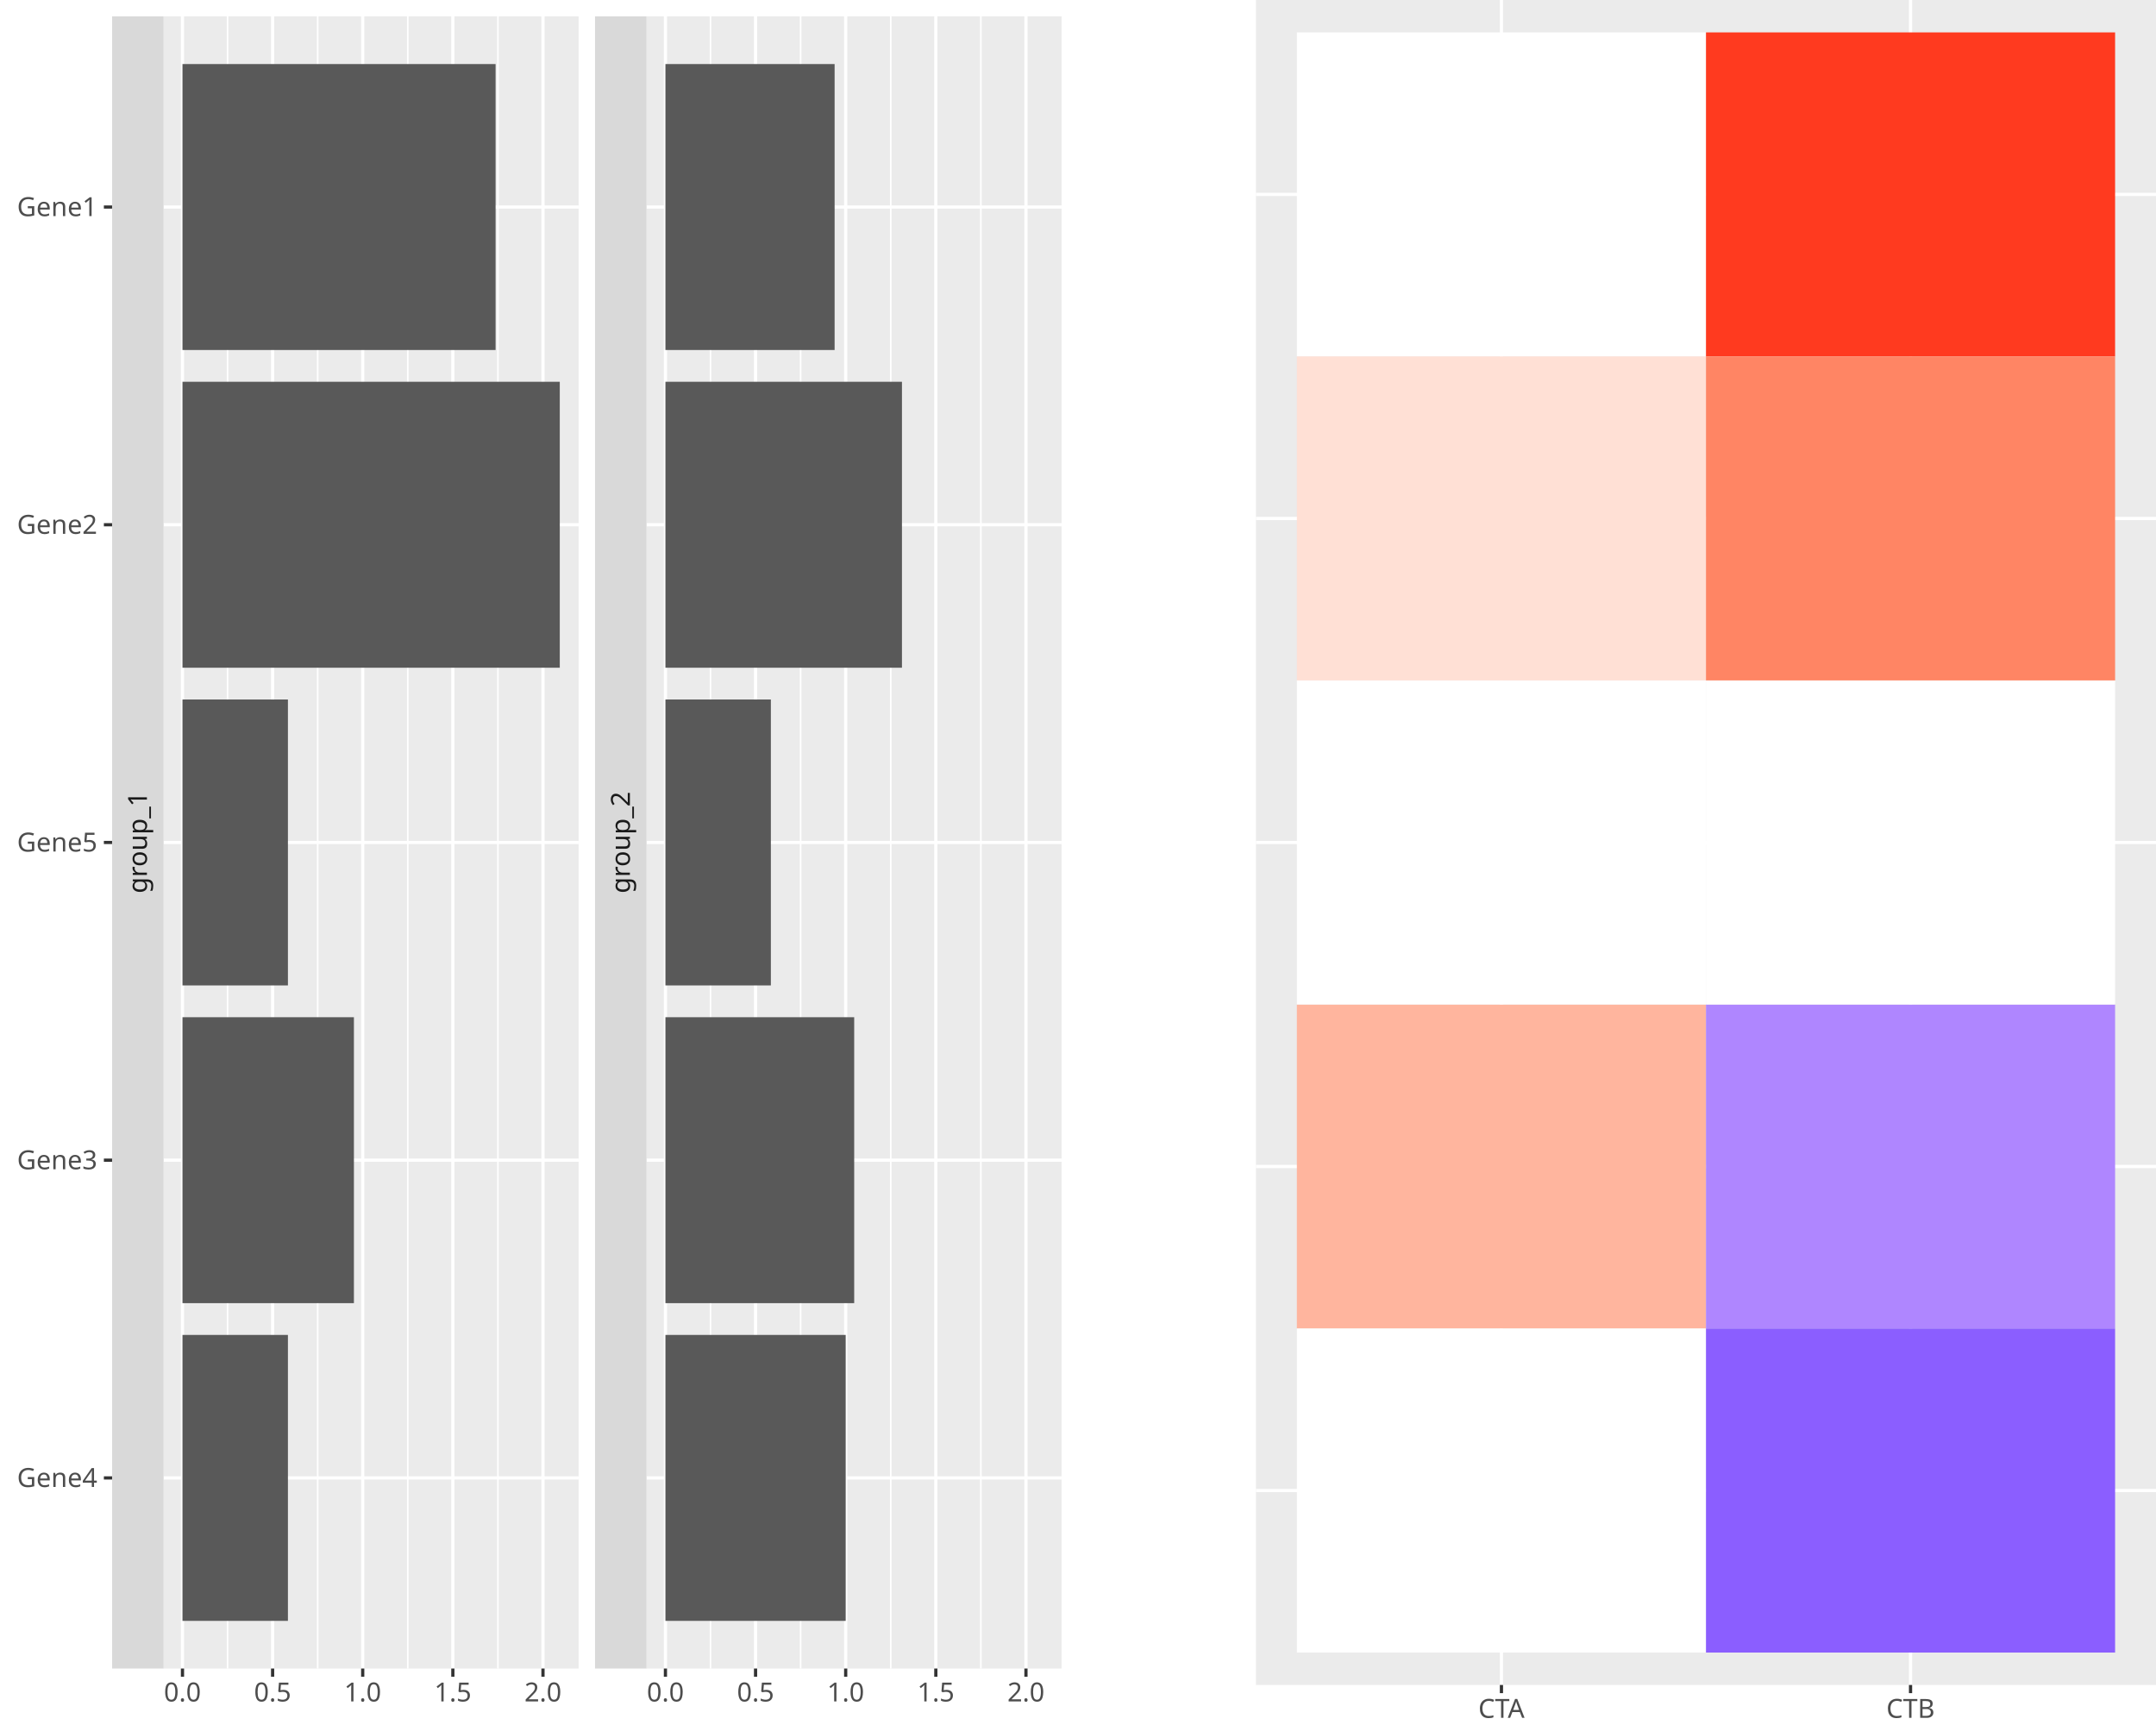
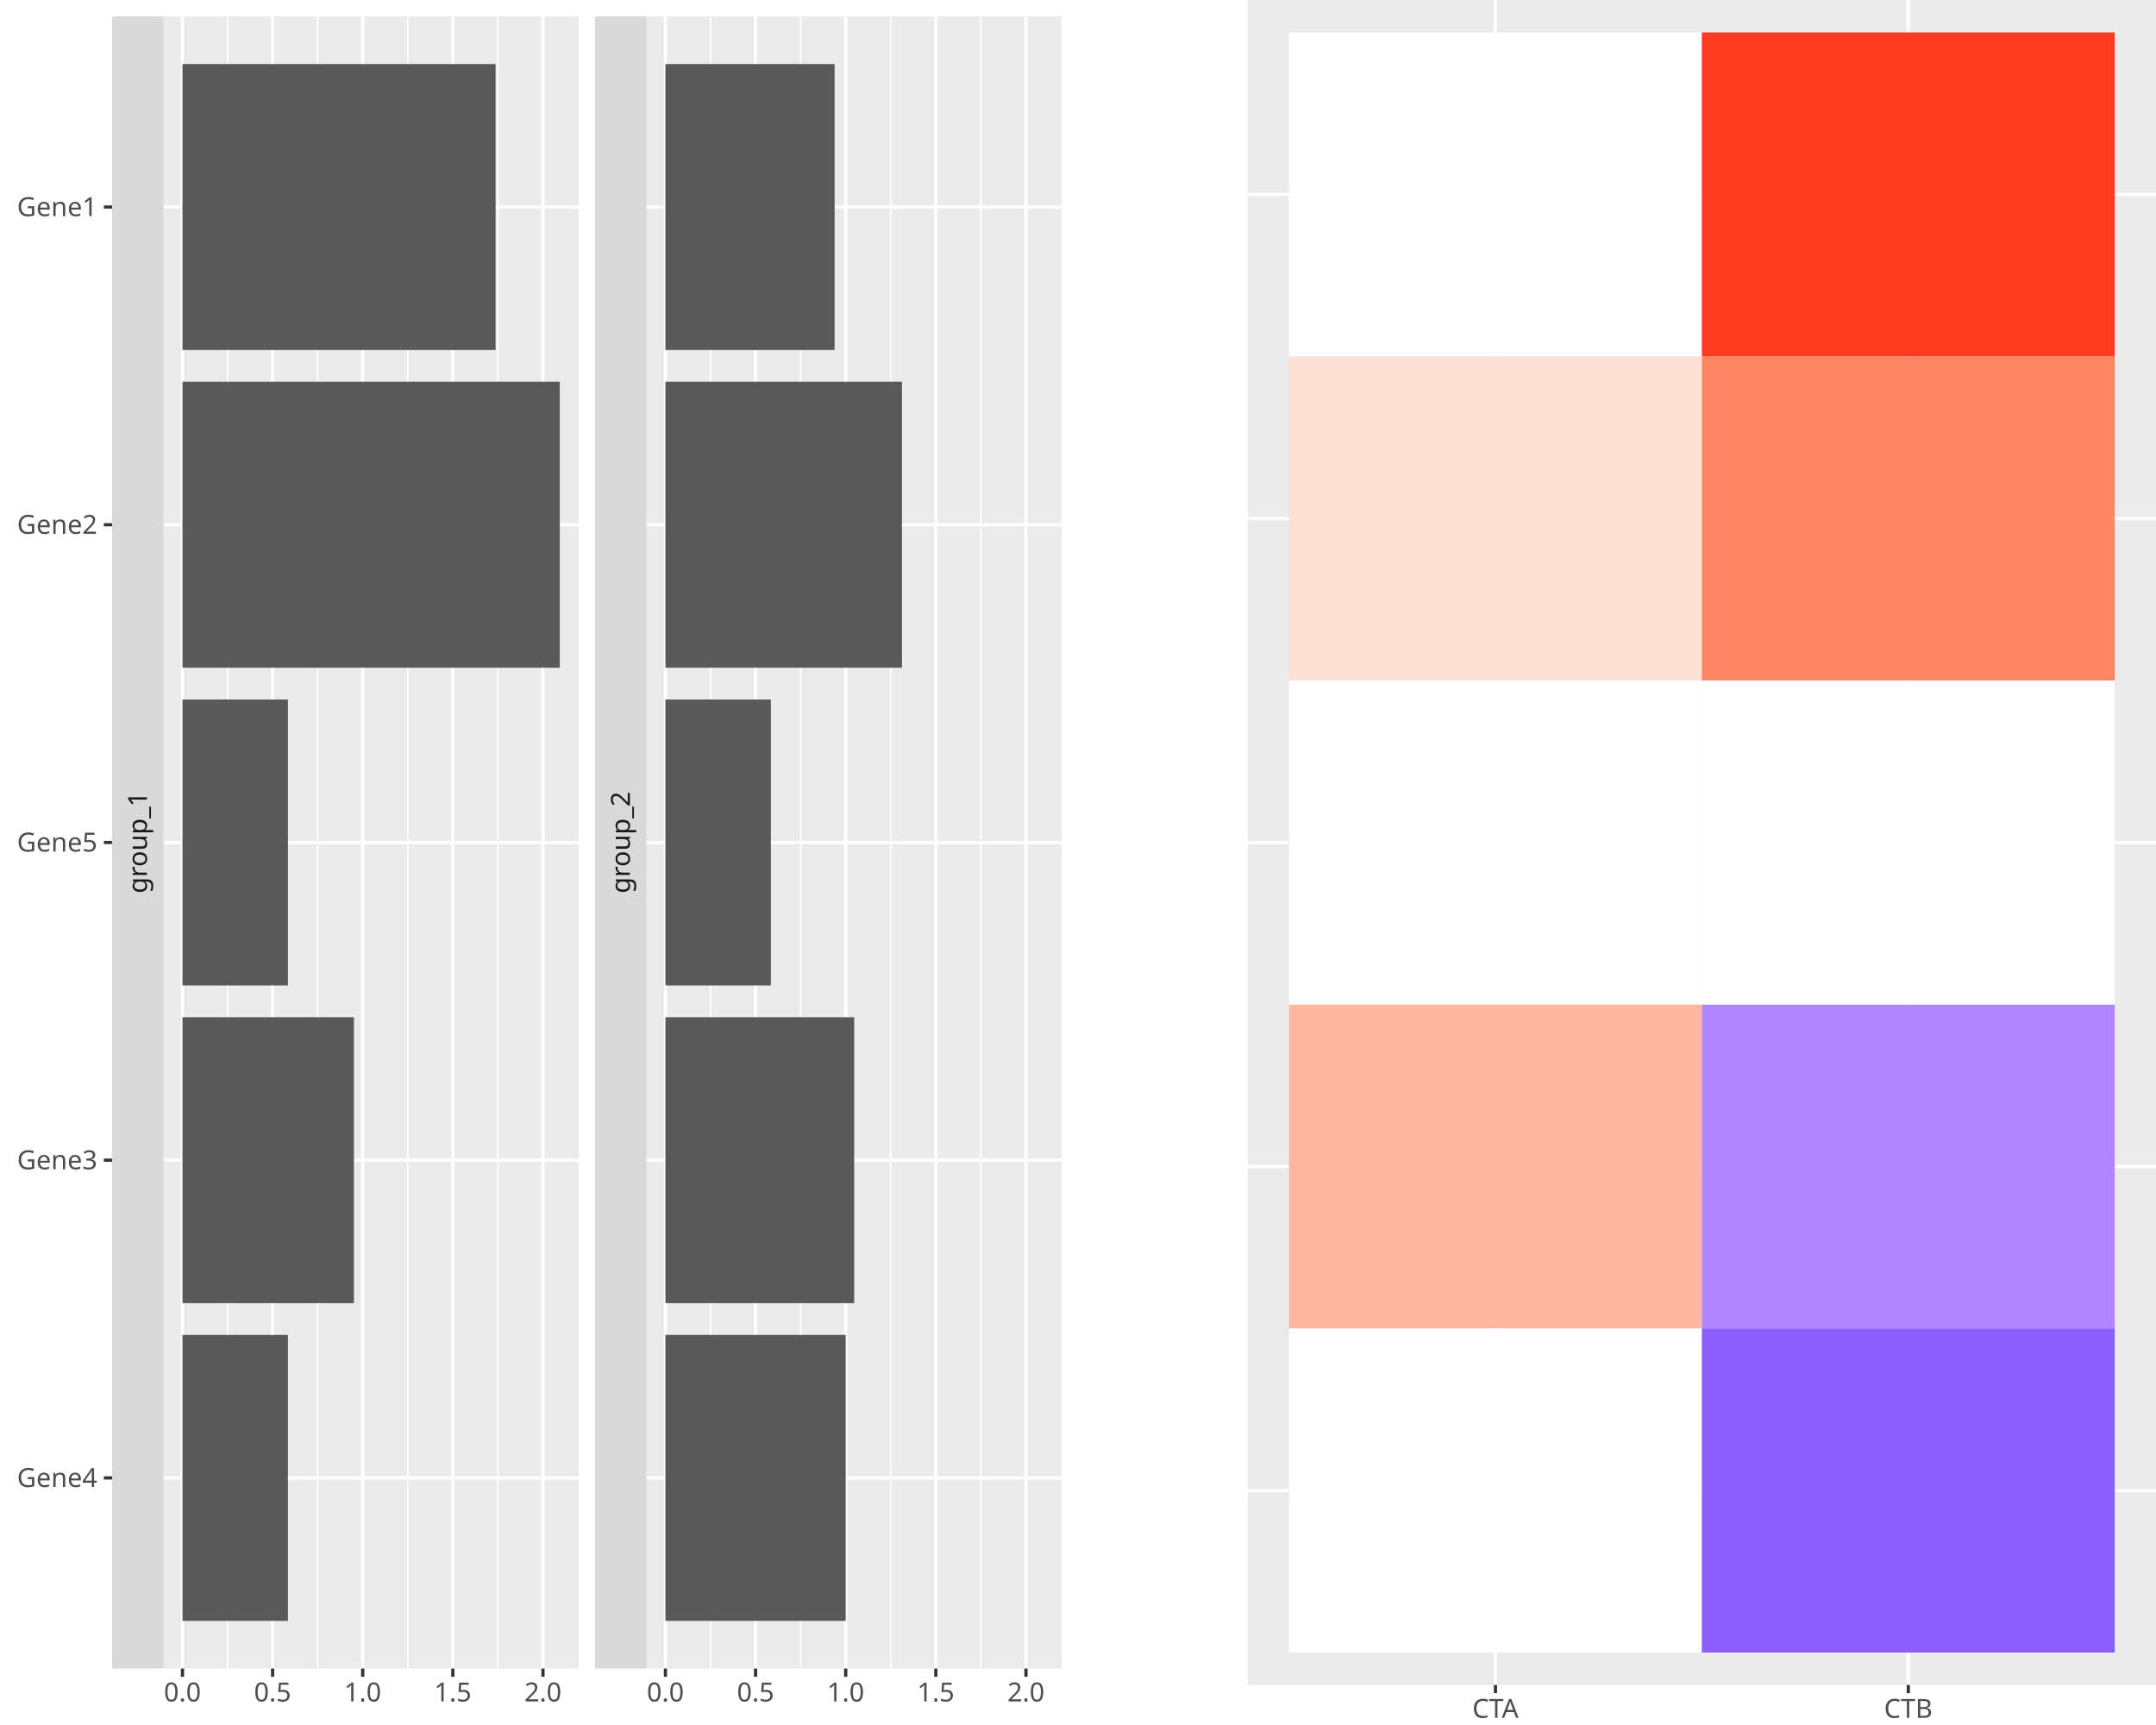
<svg xmlns="http://www.w3.org/2000/svg" class="svglite" data-engine-version="2.0" width="720.00pt" height="576.00pt" viewBox="0 0 720.00 576.00">
  <defs>
    <style type="text/css">
    .svglite line, .svglite polyline, .svglite polygon, .svglite path, .svglite rect, .svglite circle {
      fill: none;
      stroke: #000000;
      stroke-linecap: round;
      stroke-linejoin: round;
      stroke-miterlimit: 10.00;
    }
  </style>
  </defs>
  <rect width="100%" height="100%" style="stroke: none; fill: #FFFFFF;" />
  <defs>
    <clipPath id="cpMC4wMHw3MjAuMDB8MC4wMHw1NzYuMDA=">
      <rect x="0.00" y="0.00" width="720.00" height="576.00" />
    </clipPath>
  </defs>
  <g clip-path="url(#cpMC4wMHw3MjAuMDB8MC4wMHw1NzYuMDA=)">
</g>
  <defs>
    <clipPath id="cpMC4wMHwzNjAuMDB8MC4wMHw1NzYuMDA=">
      <rect x="0" y="0.00" width="360.00" height="576.00" />
    </clipPath>
  </defs>
  <g clip-path="url(#cpMC4wMHwzNjAuMDB8MC4wMHw1NzYuMDA=)">
    <rect x="0" y="0.00" width="360.00" height="576.00" style="stroke-width: 1.07; stroke: #FFFFFF; fill: #FFFFFF;" />
  </g>
  <g clip-path="url(#cpMC4wMHw3MjAuMDB8MC4wMHw1NzYuMDA=)">
</g>
  <defs>
    <clipPath id="cpNTQuNjR8MTkzLjI0fDUuNDh8NTU3LjE1">
      <rect x="54.64" y="5.48" width="138.60" height="551.67" />
    </clipPath>
  </defs>
  <g clip-path="url(#cpNTQuNjR8MTkzLjI0fDUuNDh8NTU3LjE1)">
    <rect x="54.64" y="5.48" width="138.60" height="551.67" style="stroke-width: 1.07; stroke: none; fill: #EBEBEB;" />
    <polyline points="75.99,557.15 75.99,5.48 " style="stroke-width: 0.53; stroke: #FFFFFF; stroke-linecap: butt;" />
    <polyline points="106.09,557.15 106.09,5.48 " style="stroke-width: 0.53; stroke: #FFFFFF; stroke-linecap: butt;" />
    <polyline points="136.18,557.15 136.18,5.48 " style="stroke-width: 0.53; stroke: #FFFFFF; stroke-linecap: butt;" />
    <polyline points="166.28,557.15 166.28,5.48 " style="stroke-width: 0.53; stroke: #FFFFFF; stroke-linecap: butt;" />
    <polyline points="54.64,493.49 193.24,493.49 " style="stroke-width: 1.07; stroke: #FFFFFF; stroke-linecap: butt;" />
    <polyline points="54.64,387.40 193.24,387.40 " style="stroke-width: 1.07; stroke: #FFFFFF; stroke-linecap: butt;" />
    <polyline points="54.64,281.31 193.24,281.31 " style="stroke-width: 1.07; stroke: #FFFFFF; stroke-linecap: butt;" />
    <polyline points="54.64,175.22 193.24,175.22 " style="stroke-width: 1.07; stroke: #FFFFFF; stroke-linecap: butt;" />
    <polyline points="54.64,69.13 193.24,69.13 " style="stroke-width: 1.07; stroke: #FFFFFF; stroke-linecap: butt;" />
    <polyline points="60.94,557.15 60.94,5.48 " style="stroke-width: 1.07; stroke: #FFFFFF; stroke-linecap: butt;" />
    <polyline points="91.04,557.15 91.04,5.48 " style="stroke-width: 1.07; stroke: #FFFFFF; stroke-linecap: butt;" />
    <polyline points="121.13,557.15 121.13,5.48 " style="stroke-width: 1.07; stroke: #FFFFFF; stroke-linecap: butt;" />
    <polyline points="151.23,557.15 151.23,5.48 " style="stroke-width: 1.07; stroke: #FFFFFF; stroke-linecap: butt;" />
    <polyline points="181.33,557.15 181.33,5.48 " style="stroke-width: 1.07; stroke: #FFFFFF; stroke-linecap: butt;" />
    <rect x="60.94" y="21.39" width="104.56" height="95.48" style="stroke-width: 1.07; stroke: none; stroke-linecap: butt; stroke-linejoin: miter; fill: #595959;" />
    <rect x="60.94" y="127.48" width="126.00" height="95.48" style="stroke-width: 1.07; stroke: none; stroke-linecap: butt; stroke-linejoin: miter; fill: #595959;" />
    <rect x="60.94" y="339.66" width="57.25" height="95.48" style="stroke-width: 1.07; stroke: none; stroke-linecap: butt; stroke-linejoin: miter; fill: #595959;" />
    <rect x="60.94" y="445.75" width="35.21" height="95.48" style="stroke-width: 1.07; stroke: none; stroke-linecap: butt; stroke-linejoin: miter; fill: #595959;" />
    <rect x="60.94" y="233.57" width="35.21" height="95.48" style="stroke-width: 1.07; stroke: none; stroke-linecap: butt; stroke-linejoin: miter; fill: #595959;" />
  </g>
  <g clip-path="url(#cpMC4wMHw3MjAuMDB8MC4wMHw1NzYuMDA=)">
</g>
  <defs>
    <clipPath id="cpMjE1LjkyfDM1NC41Mnw1LjQ4fDU1Ny4xNQ==">
      <rect x="215.92" y="5.48" width="138.60" height="551.67" />
    </clipPath>
  </defs>
  <g clip-path="url(#cpMjE1LjkyfDM1NC41Mnw1LjQ4fDU1Ny4xNQ==)">
    <rect x="215.92" y="5.48" width="138.60" height="551.67" style="stroke-width: 1.07; stroke: none; fill: #EBEBEB;" />
    <polyline points="237.27,557.15 237.27,5.48 " style="stroke-width: 0.53; stroke: #FFFFFF; stroke-linecap: butt;" />
    <polyline points="267.37,557.15 267.37,5.48 " style="stroke-width: 0.53; stroke: #FFFFFF; stroke-linecap: butt;" />
    <polyline points="297.47,557.15 297.47,5.48 " style="stroke-width: 0.53; stroke: #FFFFFF; stroke-linecap: butt;" />
    <polyline points="327.57,557.15 327.57,5.48 " style="stroke-width: 0.53; stroke: #FFFFFF; stroke-linecap: butt;" />
    <polyline points="215.92,493.49 354.52,493.49 " style="stroke-width: 1.07; stroke: #FFFFFF; stroke-linecap: butt;" />
    <polyline points="215.92,387.40 354.52,387.40 " style="stroke-width: 1.07; stroke: #FFFFFF; stroke-linecap: butt;" />
    <polyline points="215.92,281.31 354.52,281.31 " style="stroke-width: 1.07; stroke: #FFFFFF; stroke-linecap: butt;" />
    <polyline points="215.92,175.22 354.52,175.22 " style="stroke-width: 1.07; stroke: #FFFFFF; stroke-linecap: butt;" />
    <polyline points="215.92,69.13 354.52,69.13 " style="stroke-width: 1.07; stroke: #FFFFFF; stroke-linecap: butt;" />
    <polyline points="222.22,557.15 222.22,5.48 " style="stroke-width: 1.07; stroke: #FFFFFF; stroke-linecap: butt;" />
    <polyline points="252.32,557.15 252.32,5.48 " style="stroke-width: 1.07; stroke: #FFFFFF; stroke-linecap: butt;" />
    <polyline points="282.42,557.15 282.42,5.48 " style="stroke-width: 1.07; stroke: #FFFFFF; stroke-linecap: butt;" />
    <polyline points="312.52,557.15 312.52,5.48 " style="stroke-width: 1.07; stroke: #FFFFFF; stroke-linecap: butt;" />
    <polyline points="342.62,557.15 342.62,5.48 " style="stroke-width: 1.07; stroke: #FFFFFF; stroke-linecap: butt;" />
    <rect x="222.22" y="21.39" width="56.50" height="95.48" style="stroke-width: 1.07; stroke: none; stroke-linecap: butt; stroke-linejoin: miter; fill: #595959;" />
    <rect x="222.22" y="127.48" width="78.99" height="95.48" style="stroke-width: 1.07; stroke: none; stroke-linecap: butt; stroke-linejoin: miter; fill: #595959;" />
    <rect x="222.22" y="339.66" width="63.04" height="95.48" style="stroke-width: 1.07; stroke: none; stroke-linecap: butt; stroke-linejoin: miter; fill: #595959;" />
    <rect x="222.22" y="445.75" width="60.20" height="95.48" style="stroke-width: 1.07; stroke: none; stroke-linecap: butt; stroke-linejoin: miter; fill: #595959;" />
    <rect x="222.22" y="233.57" width="35.21" height="95.48" style="stroke-width: 1.07; stroke: none; stroke-linecap: butt; stroke-linejoin: miter; fill: #595959;" />
  </g>
  <g clip-path="url(#cpMC4wMHw3MjAuMDB8MC4wMHw1NzYuMDA=)">
</g>
  <defs>
    <clipPath id="cpMTk4LjcxfDIxNS45Mnw1LjQ4fDU1Ny4xNQ==">
      <rect x="198.71" y="5.48" width="17.21" height="551.67" />
    </clipPath>
  </defs>
  <g clip-path="url(#cpMTk4LjcxfDIxNS45Mnw1LjQ4fDU1Ny4xNQ==)">
    <rect x="198.71" y="5.48" width="17.21" height="551.67" style="stroke-width: 1.07; stroke: none; fill: #D9D9D9;" />
    <text transform="translate(210.35,281.31) rotate(-90)" text-anchor="middle" style="font-size: 8.80px; fill: #1A1A1A; font-family: sans;" textLength="32.30px" lengthAdjust="spacingAndGlyphs">group_2</text>
  </g>
  <g clip-path="url(#cpMC4wMHw3MjAuMDB8MC4wMHw1NzYuMDA=)">
</g>
  <defs>
    <clipPath id="cpMzcuNDN8NTQuNjR8NS40OHw1NTcuMTU=">
      <rect x="37.43" y="5.48" width="17.21" height="551.67" />
    </clipPath>
  </defs>
  <g clip-path="url(#cpMzcuNDN8NTQuNjR8NS40OHw1NTcuMTU=)">
    <rect x="37.43" y="5.48" width="17.21" height="551.67" style="stroke-width: 1.07; stroke: none; fill: #D9D9D9;" />
    <text transform="translate(49.06,281.31) rotate(-90)" text-anchor="middle" style="font-size: 8.80px; fill: #1A1A1A; font-family: sans;" textLength="32.30px" lengthAdjust="spacingAndGlyphs">group_1</text>
  </g>
  <g clip-path="url(#cpMC4wMHw3MjAuMDB8MC4wMHw1NzYuMDA=)">
    <polyline points="60.94,559.89 60.94,557.15 " style="stroke-width: 1.07; stroke: #333333; stroke-linecap: butt;" />
    <polyline points="91.04,559.89 91.04,557.15 " style="stroke-width: 1.07; stroke: #333333; stroke-linecap: butt;" />
    <polyline points="121.13,559.89 121.13,557.15 " style="stroke-width: 1.07; stroke: #333333; stroke-linecap: butt;" />
    <polyline points="151.23,559.89 151.23,557.15 " style="stroke-width: 1.07; stroke: #333333; stroke-linecap: butt;" />
    <polyline points="181.33,559.89 181.33,557.15 " style="stroke-width: 1.07; stroke: #333333; stroke-linecap: butt;" />
    <text x="60.94" y="568.13" text-anchor="middle" style="font-size: 8.80px; fill: #4D4D4D; font-family: sans;" textLength="12.23px" lengthAdjust="spacingAndGlyphs">0.0</text>
    <text x="91.04" y="568.13" text-anchor="middle" style="font-size: 8.80px; fill: #4D4D4D; font-family: sans;" textLength="12.23px" lengthAdjust="spacingAndGlyphs">0.5</text>
    <text x="121.13" y="568.13" text-anchor="middle" style="font-size: 8.80px; fill: #4D4D4D; font-family: sans;" textLength="12.23px" lengthAdjust="spacingAndGlyphs">1.0</text>
    <text x="151.23" y="568.13" text-anchor="middle" style="font-size: 8.80px; fill: #4D4D4D; font-family: sans;" textLength="12.23px" lengthAdjust="spacingAndGlyphs">1.5</text>
    <text x="181.33" y="568.13" text-anchor="middle" style="font-size: 8.80px; fill: #4D4D4D; font-family: sans;" textLength="12.23px" lengthAdjust="spacingAndGlyphs">2.0</text>
    <polyline points="222.22,559.89 222.22,557.15 " style="stroke-width: 1.07; stroke: #333333; stroke-linecap: butt;" />
    <polyline points="252.32,559.89 252.32,557.15 " style="stroke-width: 1.07; stroke: #333333; stroke-linecap: butt;" />
    <polyline points="282.42,559.89 282.42,557.15 " style="stroke-width: 1.07; stroke: #333333; stroke-linecap: butt;" />
    <polyline points="312.52,559.89 312.52,557.15 " style="stroke-width: 1.07; stroke: #333333; stroke-linecap: butt;" />
    <polyline points="342.62,559.89 342.62,557.15 " style="stroke-width: 1.07; stroke: #333333; stroke-linecap: butt;" />
    <text x="222.22" y="568.13" text-anchor="middle" style="font-size: 8.80px; fill: #4D4D4D; font-family: sans;" textLength="12.23px" lengthAdjust="spacingAndGlyphs">0.0</text>
    <text x="252.32" y="568.13" text-anchor="middle" style="font-size: 8.80px; fill: #4D4D4D; font-family: sans;" textLength="12.23px" lengthAdjust="spacingAndGlyphs">0.5</text>
    <text x="282.42" y="568.13" text-anchor="middle" style="font-size: 8.80px; fill: #4D4D4D; font-family: sans;" textLength="12.23px" lengthAdjust="spacingAndGlyphs">1.0</text>
    <text x="312.52" y="568.13" text-anchor="middle" style="font-size: 8.80px; fill: #4D4D4D; font-family: sans;" textLength="12.23px" lengthAdjust="spacingAndGlyphs">1.5</text>
    <text x="342.62" y="568.13" text-anchor="middle" style="font-size: 8.80px; fill: #4D4D4D; font-family: sans;" textLength="12.23px" lengthAdjust="spacingAndGlyphs">2.0</text>
    <text x="32.50" y="496.52" text-anchor="end" style="font-size: 8.80px; fill: #4D4D4D; font-family: sans;" textLength="26.43px" lengthAdjust="spacingAndGlyphs">Gene4</text>
    <text x="32.50" y="390.43" text-anchor="end" style="font-size: 8.80px; fill: #4D4D4D; font-family: sans;" textLength="26.43px" lengthAdjust="spacingAndGlyphs">Gene3</text>
    <text x="32.50" y="284.34" text-anchor="end" style="font-size: 8.80px; fill: #4D4D4D; font-family: sans;" textLength="26.43px" lengthAdjust="spacingAndGlyphs">Gene5</text>
    <text x="32.50" y="178.25" text-anchor="end" style="font-size: 8.80px; fill: #4D4D4D; font-family: sans;" textLength="26.43px" lengthAdjust="spacingAndGlyphs">Gene2</text>
    <text x="32.50" y="72.16" text-anchor="end" style="font-size: 8.80px; fill: #4D4D4D; font-family: sans;" textLength="26.43px" lengthAdjust="spacingAndGlyphs">Gene1</text>
    <polyline points="34.69,493.49 37.43,493.49 " style="stroke-width: 1.07; stroke: #333333; stroke-linecap: butt;" />
    <polyline points="34.69,387.40 37.43,387.40 " style="stroke-width: 1.07; stroke: #333333; stroke-linecap: butt;" />
    <polyline points="34.69,281.31 37.43,281.31 " style="stroke-width: 1.07; stroke: #333333; stroke-linecap: butt;" />
    <polyline points="34.69,175.22 37.43,175.22 " style="stroke-width: 1.07; stroke: #333333; stroke-linecap: butt;" />
    <polyline points="34.69,69.13 37.43,69.13 " style="stroke-width: 1.07; stroke: #333333; stroke-linecap: butt;" />
  </g>
  <defs>
    <clipPath id="cpMzYwLjAwfDcyMC4wMHwwLjAwfDU3Ni4wMA==">
      <rect x="360.00" y="0.00" width="360.00" height="576.00" />
    </clipPath>
  </defs>
  <g clip-path="url(#cpMzYwLjAwfDcyMC4wMHwwLjAwfDU3Ni4wMA==)">
    <rect x="360.00" y="0.00" width="360.00" height="576.00" style="stroke-width: 1.07; stroke: #FFFFFF; fill: #FFFFFF;" />
  </g>
  <g clip-path="url(#cpMC4wMHw3MjAuMDB8MC4wMHw1NzYuMDA=)">
</g>
  <defs>
-     <clipPath id="cpNDE5LjQzfDcyMC4wMHwwLjAwfDU2Mi42Mw==">
-       <rect x="419.43" y="0.00" width="300.57" height="562.63" />
+     <clipPath id="cpNDE2LjY5fDcyMC4wMHwwLjAwfDU2Mi42Mw==">
+       <rect x="416.69" y="0.00" width="303.31" height="562.63" />
    </clipPath>
  </defs>
-   <g clip-path="url(#cpNDE5LjQzfDcyMC4wMHwwLjAwfDU2Mi42Mw==)">
-     <rect x="419.43" y="0.00" width="300.57" height="562.63" style="stroke-width: 1.07; stroke: none; fill: #EBEBEB;" />
-     <polyline points="419.43,497.71 720.00,497.71 " style="stroke-width: 1.07; stroke: #FFFFFF; stroke-linecap: butt;" />
-     <polyline points="419.43,389.51 720.00,389.51 " style="stroke-width: 1.07; stroke: #FFFFFF; stroke-linecap: butt;" />
-     <polyline points="419.43,281.31 720.00,281.31 " style="stroke-width: 1.07; stroke: #FFFFFF; stroke-linecap: butt;" />
-     <polyline points="419.43,173.12 720.00,173.12 " style="stroke-width: 1.07; stroke: #FFFFFF; stroke-linecap: butt;" />
-     <polyline points="419.43,64.92 720.00,64.92 " style="stroke-width: 1.07; stroke: #FFFFFF; stroke-linecap: butt;" />
-     <polyline points="501.41,562.63 501.41,0.00 " style="stroke-width: 1.07; stroke: #FFFFFF; stroke-linecap: butt;" />
-     <polyline points="638.03,562.63 638.03,0.00 " style="stroke-width: 1.07; stroke: #FFFFFF; stroke-linecap: butt;" />
-     <rect x="433.09" y="10.82" width="136.62" height="108.20" style="stroke-width: 0.21; stroke: none; stroke-linecap: butt; stroke-linejoin: miter; fill: #FFFFFF;" />
-     <rect x="433.09" y="119.02" width="136.62" height="108.20" style="stroke-width: 0.21; stroke: none; stroke-linecap: butt; stroke-linejoin: miter; fill: #FFE0D5;" />
-     <rect x="433.09" y="335.41" width="136.62" height="108.20" style="stroke-width: 0.21; stroke: none; stroke-linecap: butt; stroke-linejoin: miter; fill: #FFB59E;" />
-     <rect x="433.09" y="443.61" width="136.62" height="108.20" style="stroke-width: 0.21; stroke: none; stroke-linecap: butt; stroke-linejoin: miter; fill: #FFFFFF;" />
-     <rect x="433.09" y="227.21" width="136.62" height="108.20" style="stroke-width: 0.21; stroke: none; stroke-linecap: butt; stroke-linejoin: miter; fill: #FFFFFF;" />
-     <rect x="569.72" y="10.82" width="136.62" height="108.20" style="stroke-width: 0.21; stroke: none; stroke-linecap: butt; stroke-linejoin: miter; fill: #FF3A1F;" />
-     <rect x="569.72" y="119.02" width="136.62" height="108.20" style="stroke-width: 0.21; stroke: none; stroke-linecap: butt; stroke-linejoin: miter; fill: #FF8564;" />
-     <rect x="569.72" y="335.41" width="136.62" height="108.20" style="stroke-width: 0.21; stroke: none; stroke-linecap: butt; stroke-linejoin: miter; fill: #AF86FF;" />
-     <rect x="569.72" y="443.61" width="136.62" height="108.20" style="stroke-width: 0.21; stroke: none; stroke-linecap: butt; stroke-linejoin: miter; fill: #8B5EFF;" />
-     <rect x="569.72" y="227.21" width="136.62" height="108.20" style="stroke-width: 0.21; stroke: none; stroke-linecap: butt; stroke-linejoin: miter; fill: #FFFFFF;" />
+   <g clip-path="url(#cpNDE2LjY5fDcyMC4wMHwwLjAwfDU2Mi42Mw==)">
+     <rect x="416.69" y="0.00" width="303.31" height="562.63" style="stroke-width: 1.07; stroke: none; fill: #EBEBEB;" />
+     <polyline points="416.69,497.71 720.00,497.71 " style="stroke-width: 1.07; stroke: #FFFFFF; stroke-linecap: butt;" />
+     <polyline points="416.69,389.51 720.00,389.51 " style="stroke-width: 1.07; stroke: #FFFFFF; stroke-linecap: butt;" />
+     <polyline points="416.69,281.31 720.00,281.31 " style="stroke-width: 1.07; stroke: #FFFFFF; stroke-linecap: butt;" />
+     <polyline points="416.69,173.12 720.00,173.12 " style="stroke-width: 1.07; stroke: #FFFFFF; stroke-linecap: butt;" />
+     <polyline points="416.69,64.92 720.00,64.92 " style="stroke-width: 1.07; stroke: #FFFFFF; stroke-linecap: butt;" />
+     <polyline points="499.41,562.63 499.41,0.00 " style="stroke-width: 1.07; stroke: #FFFFFF; stroke-linecap: butt;" />
+     <polyline points="637.28,562.63 637.28,0.00 " style="stroke-width: 1.07; stroke: #FFFFFF; stroke-linecap: butt;" />
+     <rect x="430.48" y="10.82" width="137.87" height="108.20" style="stroke-width: 0.43; stroke: none; stroke-linecap: butt; stroke-linejoin: miter; fill: #FFFFFF;" />
+     <rect x="430.48" y="119.02" width="137.87" height="108.20" style="stroke-width: 0.43; stroke: none; stroke-linecap: butt; stroke-linejoin: miter; fill: #FFE0D5;" />
+     <rect x="430.48" y="335.41" width="137.87" height="108.20" style="stroke-width: 0.43; stroke: none; stroke-linecap: butt; stroke-linejoin: miter; fill: #FFB59E;" />
+     <rect x="430.48" y="443.61" width="137.87" height="108.20" style="stroke-width: 0.43; stroke: none; stroke-linecap: butt; stroke-linejoin: miter; fill: #FFFFFF;" />
+     <rect x="430.48" y="227.21" width="137.87" height="108.20" style="stroke-width: 0.43; stroke: none; stroke-linecap: butt; stroke-linejoin: miter; fill: #FFFFFF;" />
+     <rect x="568.35" y="10.82" width="137.87" height="108.20" style="stroke-width: 0.43; stroke: none; stroke-linecap: butt; stroke-linejoin: miter; fill: #FF3A1F;" />
+     <rect x="568.35" y="119.02" width="137.87" height="108.20" style="stroke-width: 0.43; stroke: none; stroke-linecap: butt; stroke-linejoin: miter; fill: #FF8564;" />
+     <rect x="568.35" y="335.41" width="137.87" height="108.20" style="stroke-width: 0.43; stroke: none; stroke-linecap: butt; stroke-linejoin: miter; fill: #AF86FF;" />
+     <rect x="568.35" y="443.61" width="137.87" height="108.20" style="stroke-width: 0.43; stroke: none; stroke-linecap: butt; stroke-linejoin: miter; fill: #8B5EFF;" />
+     <rect x="568.35" y="227.21" width="137.87" height="108.20" style="stroke-width: 0.43; stroke: none; stroke-linecap: butt; stroke-linejoin: miter; fill: #FFFFFF;" />
  </g>
  <g clip-path="url(#cpMC4wMHw3MjAuMDB8MC4wMHw1NzYuMDA=)">
-     <polyline points="501.41,565.37 501.41,562.63 " style="stroke-width: 1.07; stroke: #333333; stroke-linecap: butt;" />
-     <polyline points="638.03,565.37 638.03,562.63 " style="stroke-width: 1.07; stroke: #333333; stroke-linecap: butt;" />
-     <text x="501.41" y="573.61" text-anchor="middle" style="font-size: 8.80px; fill: #4D4D4D; font-family: sans;" textLength="17.60px" lengthAdjust="spacingAndGlyphs">CTA</text>
-     <text x="638.03" y="573.61" text-anchor="middle" style="font-size: 8.80px; fill: #4D4D4D; font-family: sans;" textLength="17.60px" lengthAdjust="spacingAndGlyphs">CTB</text>
+     <polyline points="499.41,565.37 499.41,562.63 " style="stroke-width: 1.07; stroke: #333333; stroke-linecap: butt;" />
+     <polyline points="637.28,565.37 637.28,562.63 " style="stroke-width: 1.07; stroke: #333333; stroke-linecap: butt;" />
+     <text x="499.41" y="573.61" text-anchor="middle" style="font-size: 8.80px; fill: #4D4D4D; font-family: sans;" textLength="17.60px" lengthAdjust="spacingAndGlyphs">CTA</text>
+     <text x="637.28" y="573.61" text-anchor="middle" style="font-size: 8.80px; fill: #4D4D4D; font-family: sans;" textLength="17.60px" lengthAdjust="spacingAndGlyphs">CTB</text>
  </g>
</svg>
